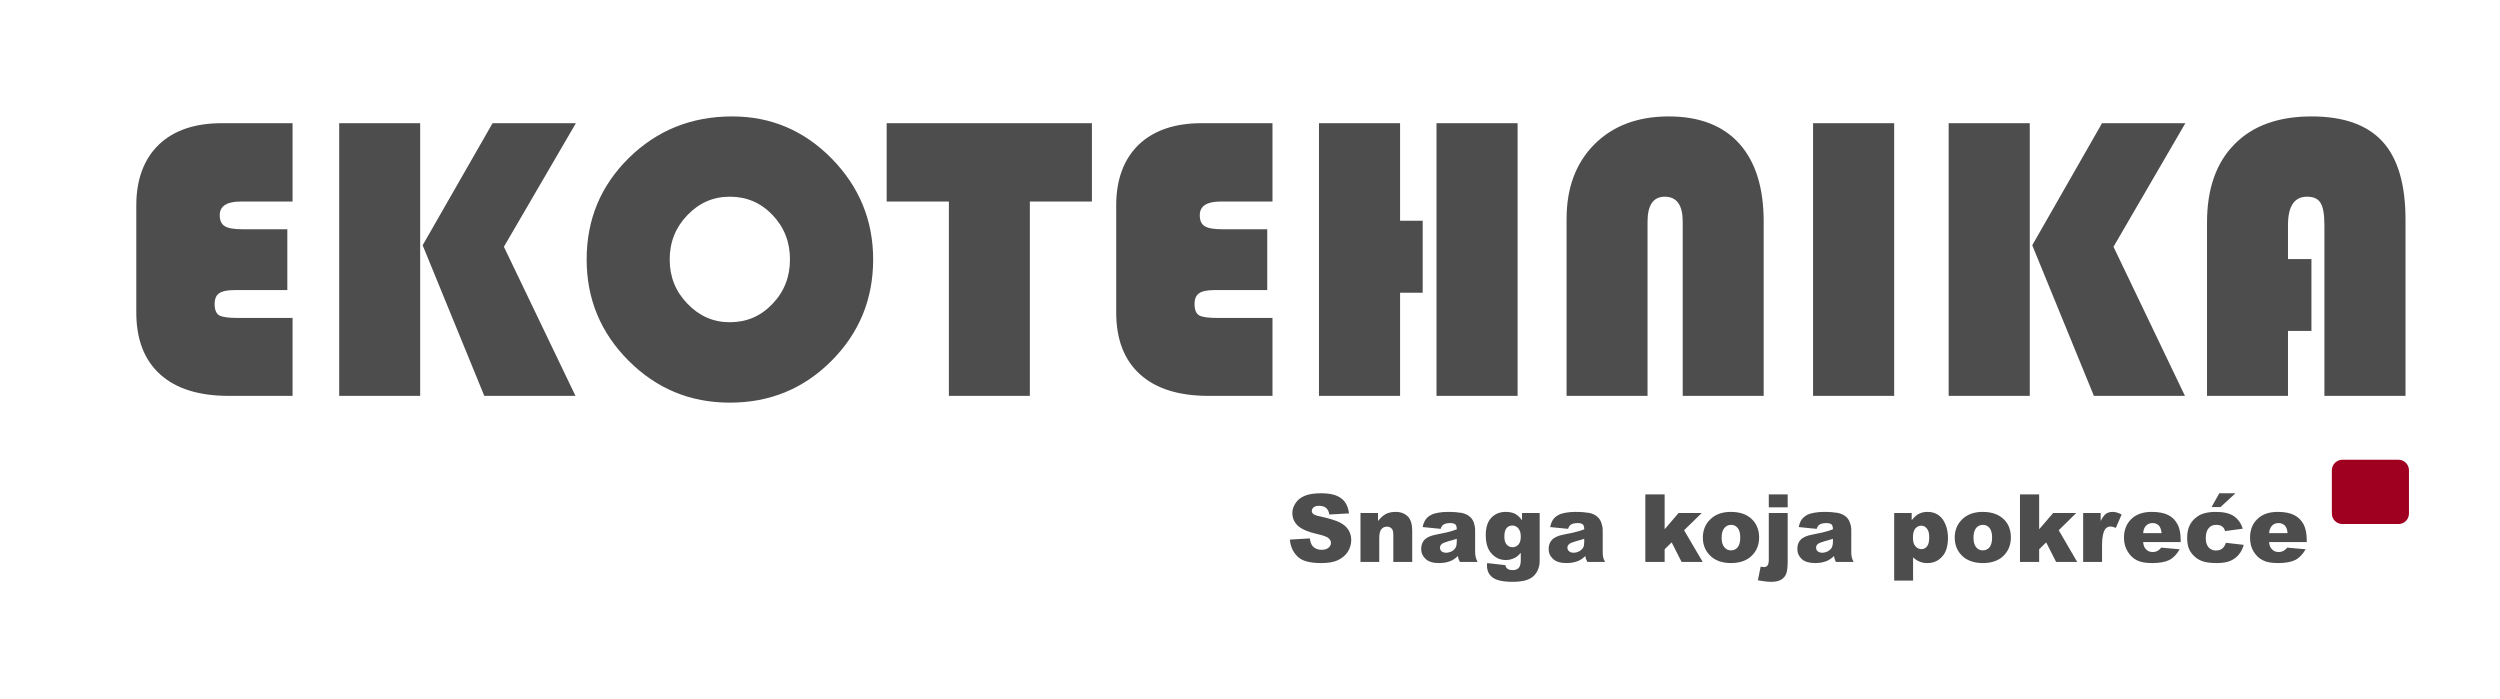
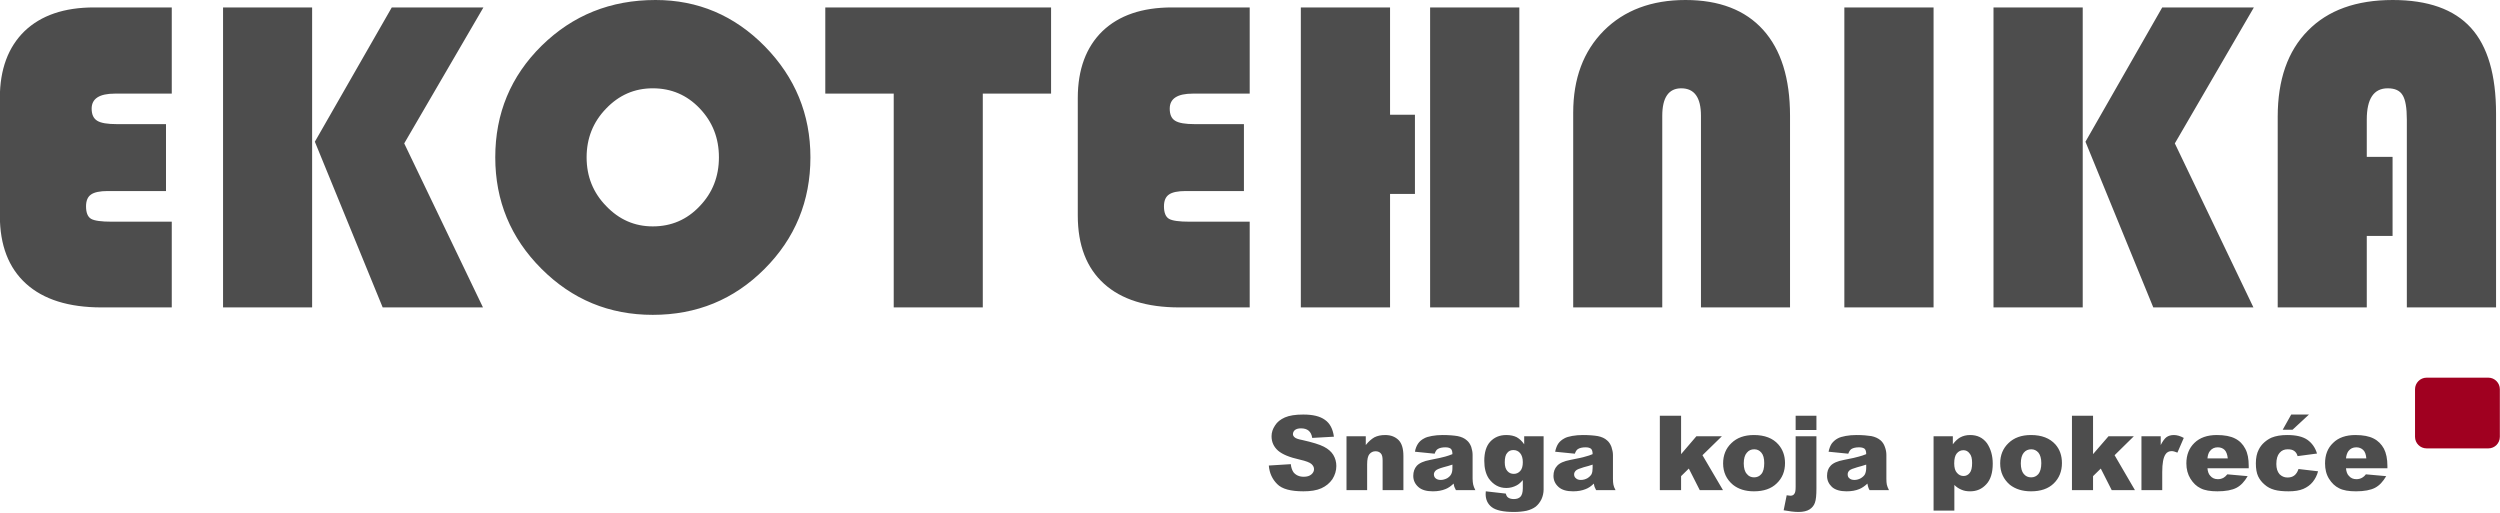
- <svg xmlns="http://www.w3.org/2000/svg" viewBox="52.07 106.68 181.24 50.62" role="img" aria-label="Ekotehnika, snaga koja pokreće">
+ <svg xmlns="http://www.w3.org/2000/svg" viewBox="61.96 115.12 164.76 33.75" role="img" aria-label="Ekotehnika, snaga koja pokreće">
  <path fill="#4d4d4d" d="M 145.58 145.80 L 147.03 145.71 C 147.05 145.94 147.12 146.12 147.21 146.25 C 147.37 146.44 147.59 146.54 147.88 146.54 C 148.10 146.54 148.26 146.49 148.38 146.39 C 148.50 146.29 148.56 146.17 148.56 146.04 C 148.56 145.91 148.50 145.80 148.39 145.70 C 148.28 145.60 148.02 145.50 147.62 145.41 C 146.95 145.26 146.48 145.07 146.19 144.82 C 145.91 144.57 145.76 144.26 145.76 143.87 C 145.76 143.62 145.84 143.38 145.99 143.16 C 146.13 142.93 146.35 142.76 146.64 142.63 C 146.94 142.50 147.34 142.44 147.85 142.44 C 148.48 142.44 148.95 142.55 149.28 142.79 C 149.61 143.02 149.80 143.39 149.87 143.90 L 148.44 143.98 C 148.41 143.76 148.32 143.60 148.20 143.50 C 148.08 143.40 147.91 143.35 147.70 143.35 C 147.52 143.35 147.39 143.39 147.30 143.46 C 147.21 143.54 147.17 143.63 147.17 143.74 C 147.17 143.81 147.21 143.88 147.28 143.94 C 147.35 144.01 147.52 144.07 147.79 144.12 C 148.45 144.27 148.92 144.41 149.21 144.56 C 149.5 144.71 149.70 144.89 149.83 145.10 C 149.96 145.32 150.03 145.56 150.03 145.83 C 150.03 146.14 149.94 146.43 149.77 146.70 C 149.59 146.96 149.35 147.16 149.04 147.30 C 148.73 147.44 148.33 147.50 147.86 147.50 C 147.03 147.50 146.45 147.35 146.13 147.02 C 145.81 146.70 145.62 146.30 145.58 145.80 M 150.70 143.87 L 151.97 143.87 L 151.97 144.45 C 152.16 144.21 152.35 144.05 152.54 143.94 C 152.74 143.84 152.97 143.79 153.25 143.79 C 153.63 143.79 153.92 143.91 154.14 144.13 C 154.35 144.35 154.45 144.70 154.45 145.17 L 154.45 147.42 L 153.08 147.42 L 153.08 145.47 C 153.08 145.25 153.05 145.09 152.96 145.00 C 152.88 144.91 152.76 144.86 152.62 144.86 C 152.45 144.86 152.32 144.92 152.21 145.05 C 152.11 145.17 152.06 145.39 152.06 145.72 L 152.06 147.42 L 150.70 147.42 Z M 156.51 145.02 L 155.21 144.89 C 155.25 144.66 155.33 144.48 155.42 144.35 C 155.51 144.22 155.64 144.10 155.82 144.01 C 155.94 143.94 156.11 143.89 156.33 143.85 C 156.55 143.81 156.78 143.79 157.04 143.79 C 157.45 143.79 157.78 143.82 158.02 143.86 C 158.27 143.91 158.48 144.00 158.64 144.15 C 158.76 144.25 158.85 144.39 158.92 144.57 C 158.98 144.76 159.01 144.93 159.01 145.10 L 159.01 146.67 C 159.01 146.83 159.03 146.96 159.05 147.06 C 159.07 147.16 159.12 147.28 159.19 147.42 L 157.91 147.42 C 157.86 147.33 157.83 147.26 157.81 147.21 C 157.79 147.16 157.78 147.09 157.76 146.99 C 157.58 147.16 157.41 147.28 157.23 147.35 C 156.99 147.45 156.71 147.50 156.39 147.50 C 155.97 147.50 155.65 147.41 155.43 147.21 C 155.21 147.01 155.10 146.77 155.10 146.48 C 155.10 146.21 155.18 145.99 155.33 145.82 C 155.5 145.64 155.78 145.51 156.21 145.43 C 156.72 145.33 157.05 145.26 157.21 145.21 C 157.35 145.17 157.51 145.12 157.68 145.05 C 157.68 144.89 157.65 144.77 157.58 144.70 C 157.51 144.64 157.39 144.60 157.22 144.60 C 157 144.60 156.83 144.64 156.72 144.71 C 156.63 144.76 156.56 144.87 156.51 145.02 M 157.68 145.74 C 157.50 145.80 157.30 145.86 157.10 145.91 C 156.82 145.99 156.65 146.06 156.58 146.13 C 156.50 146.21 156.46 146.29 156.46 146.38 C 156.46 146.49 156.50 146.58 156.57 146.64 C 156.65 146.71 156.76 146.75 156.91 146.75 C 157.05 146.75 157.19 146.71 157.33 146.64 C 157.46 146.56 157.55 146.47 157.60 146.37 C 157.66 146.26 157.68 146.12 157.68 145.96 Z M 162.41 143.87 L 163.69 143.87 L 163.69 147.23 L 163.69 147.38 C 163.69 147.60 163.64 147.82 163.55 148.02 C 163.45 148.22 163.33 148.38 163.17 148.51 C 163.01 148.63 162.81 148.72 162.57 148.78 C 162.33 148.83 162.05 148.86 161.74 148.86 C 161.03 148.86 160.54 148.75 160.27 148.54 C 160.00 148.33 159.87 148.04 159.87 147.68 C 159.87 147.64 159.87 147.58 159.88 147.50 L 161.20 147.65 C 161.23 147.78 161.28 147.86 161.35 147.91 C 161.45 147.98 161.58 148.01 161.73 148.01 C 161.92 148.01 162.07 147.96 162.17 147.85 C 162.26 147.75 162.32 147.57 162.32 147.30 L 162.32 146.76 C 162.18 146.92 162.05 147.04 161.91 147.11 C 161.70 147.22 161.48 147.28 161.23 147.28 C 160.76 147.28 160.38 147.07 160.08 146.66 C 159.88 146.36 159.78 145.97 159.78 145.49 C 159.78 144.94 159.91 144.51 160.17 144.23 C 160.44 143.94 160.79 143.79 161.23 143.79 C 161.50 143.79 161.73 143.84 161.91 143.93 C 162.09 144.03 162.26 144.18 162.41 144.40 Z M 161.13 145.59 C 161.13 145.85 161.19 146.04 161.30 146.16 C 161.41 146.29 161.55 146.35 161.73 146.35 C 161.90 146.35 162.04 146.28 162.15 146.16 C 162.27 146.03 162.32 145.83 162.32 145.58 C 162.32 145.32 162.26 145.12 162.14 144.98 C 162.03 144.85 161.88 144.78 161.70 144.78 C 161.53 144.78 161.39 144.84 161.29 144.97 C 161.18 145.09 161.13 145.30 161.13 145.59 M 165.75 145.02 L 164.45 144.89 C 164.5 144.66 164.57 144.48 164.66 144.35 C 164.75 144.22 164.89 144.10 165.06 144.01 C 165.18 143.94 165.35 143.89 165.57 143.85 C 165.79 143.81 166.03 143.79 166.28 143.79 C 166.69 143.79 167.02 143.82 167.26 143.86 C 167.51 143.91 167.72 144.00 167.88 144.15 C 168.00 144.25 168.09 144.39 168.16 144.57 C 168.22 144.76 168.26 144.93 168.26 145.10 L 168.26 146.67 C 168.26 146.83 168.27 146.96 168.29 147.06 C 168.31 147.16 168.35 147.28 168.43 147.42 L 167.15 147.42 C 167.10 147.33 167.07 147.26 167.05 147.21 C 167.03 147.16 167.02 147.09 167.00 146.99 C 166.83 147.16 166.65 147.28 166.47 147.35 C 166.23 147.45 165.95 147.50 165.63 147.50 C 165.21 147.50 164.89 147.41 164.67 147.21 C 164.45 147.01 164.34 146.77 164.34 146.48 C 164.34 146.21 164.42 145.99 164.58 145.82 C 164.74 145.64 165.03 145.51 165.45 145.43 C 165.96 145.33 166.30 145.26 166.44 145.21 C 166.60 145.17 166.76 145.12 166.92 145.05 C 166.92 144.89 166.89 144.77 166.82 144.70 C 166.75 144.64 166.63 144.60 166.46 144.60 C 166.24 144.60 166.07 144.64 165.96 144.71 C 165.87 144.76 165.80 144.87 165.75 145.02 M 166.92 145.74 C 166.74 145.80 166.55 145.86 166.34 145.91 C 166.07 145.99 165.89 146.06 165.82 146.13 C 165.74 146.21 165.70 146.29 165.70 146.38 C 165.70 146.49 165.74 146.58 165.82 146.64 C 165.89 146.71 166.00 146.75 166.14 146.75 C 166.30 146.75 166.44 146.71 166.57 146.64 C 166.70 146.56 166.79 146.47 166.85 146.37 C 166.90 146.26 166.92 146.12 166.92 145.96 Z M 171.35 142.52 L 172.75 142.52 L 172.75 145.05 L 173.76 143.87 L 175.44 143.87 L 174.16 145.12 L 175.51 147.42 L 173.98 147.42 L 173.26 146.00 L 172.75 146.50 L 172.75 147.42 L 171.35 147.42 Z M 175.52 145.66 C 175.52 145.12 175.70 144.67 176.07 144.32 C 176.43 143.97 176.92 143.79 177.55 143.79 C 178.26 143.79 178.80 144.00 179.16 144.41 C 179.45 144.74 179.60 145.15 179.60 145.64 C 179.60 146.18 179.42 146.63 179.05 146.98 C 178.69 147.33 178.19 147.50 177.55 147.50 C 176.98 147.50 176.52 147.35 176.17 147.07 C 175.74 146.71 175.52 146.24 175.52 145.66 M 176.88 145.66 C 176.88 145.97 176.95 146.21 177.08 146.35 C 177.20 146.51 177.37 146.58 177.56 146.58 C 177.75 146.58 177.92 146.51 178.04 146.36 C 178.17 146.21 178.23 145.97 178.23 145.64 C 178.23 145.33 178.17 145.10 178.04 144.95 C 177.91 144.80 177.76 144.73 177.57 144.73 C 177.37 144.73 177.21 144.80 177.08 144.96 C 176.95 145.11 176.88 145.34 176.88 145.66 M 180.30 142.52 L 181.67 142.52 L 181.67 143.46 L 180.30 143.46 Z M 180.30 143.87 L 181.67 143.87 L 181.67 147.32 C 181.67 147.75 181.64 148.06 181.57 148.25 C 181.51 148.43 181.39 148.58 181.22 148.69 C 181.05 148.80 180.80 148.86 180.49 148.86 C 180.22 148.86 179.90 148.82 179.51 148.75 L 179.71 147.76 C 179.82 147.78 179.90 147.79 179.95 147.79 C 180.07 147.79 180.16 147.75 180.21 147.67 C 180.28 147.59 180.30 147.43 180.30 147.20 Z M 183.77 145.02 L 182.47 144.89 C 182.52 144.66 182.59 144.48 182.68 144.35 C 182.78 144.22 182.91 144.10 183.08 144.01 C 183.21 143.94 183.38 143.89 183.60 143.85 C 183.82 143.81 184.05 143.79 184.31 143.79 C 184.71 143.79 185.04 143.82 185.29 143.86 C 185.53 143.91 185.74 144.00 185.91 144.15 C 186.02 144.25 186.12 144.39 186.18 144.57 C 186.25 144.76 186.28 144.93 186.28 145.10 L 186.28 146.67 C 186.28 146.83 186.29 146.96 186.31 147.06 C 186.33 147.16 186.38 147.28 186.45 147.42 L 185.17 147.42 C 185.12 147.33 185.09 147.26 185.08 147.21 C 185.06 147.16 185.05 147.09 185.03 146.99 C 184.85 147.16 184.67 147.28 184.5 147.35 C 184.26 147.45 183.98 147.50 183.66 147.50 C 183.24 147.50 182.91 147.41 182.69 147.21 C 182.48 147.01 182.37 146.77 182.37 146.48 C 182.37 146.21 182.44 145.99 182.60 145.82 C 182.76 145.64 183.05 145.51 183.48 145.43 C 183.99 145.33 184.32 145.26 184.47 145.21 C 184.62 145.17 184.78 145.12 184.95 145.05 C 184.95 144.89 184.92 144.77 184.85 144.70 C 184.78 144.64 184.66 144.60 184.48 144.60 C 184.26 144.60 184.09 144.64 183.98 144.71 C 183.90 144.76 183.82 144.87 183.77 145.02 M 184.95 145.74 C 184.76 145.80 184.57 145.86 184.37 145.91 C 184.09 145.99 183.91 146.06 183.84 146.13 C 183.76 146.21 183.73 146.29 183.73 146.38 C 183.73 146.49 183.76 146.58 183.84 146.64 C 183.91 146.71 184.03 146.75 184.17 146.75 C 184.32 146.75 184.46 146.71 184.59 146.64 C 184.72 146.56 184.82 146.47 184.87 146.37 C 184.92 146.26 184.95 146.12 184.95 145.96 Z M 189.39 148.77 L 189.39 143.87 L 190.66 143.87 L 190.66 144.40 C 190.83 144.17 191 144.03 191.14 143.95 C 191.34 143.84 191.56 143.79 191.80 143.79 C 192.28 143.79 192.64 143.97 192.91 144.33 C 193.16 144.70 193.29 145.15 193.29 145.68 C 193.29 146.27 193.15 146.73 192.87 147.03 C 192.58 147.35 192.23 147.50 191.80 147.50 C 191.58 147.50 191.40 147.47 191.22 147.39 C 191.05 147.32 190.90 147.22 190.76 147.08 L 190.76 148.77 Z M 190.75 145.66 C 190.75 145.94 190.81 146.15 190.93 146.28 C 191.05 146.42 191.19 146.49 191.37 146.49 C 191.53 146.49 191.67 146.42 191.77 146.29 C 191.88 146.16 191.93 145.94 191.93 145.63 C 191.93 145.34 191.88 145.13 191.76 145 C 191.66 144.86 191.52 144.79 191.36 144.79 C 191.18 144.79 191.04 144.86 190.92 145 C 190.81 145.13 190.75 145.35 190.75 145.66 M 193.78 145.66 C 193.78 145.12 193.96 144.67 194.33 144.32 C 194.69 143.97 195.18 143.79 195.81 143.79 C 196.52 143.79 197.05 144.00 197.42 144.41 C 197.71 144.74 197.85 145.15 197.85 145.64 C 197.85 146.18 197.67 146.63 197.31 146.98 C 196.95 147.33 196.45 147.50 195.81 147.50 C 195.24 147.50 194.78 147.35 194.42 147.07 C 194 146.71 193.78 146.24 193.78 145.66 M 195.14 145.66 C 195.14 145.97 195.21 146.21 195.33 146.35 C 195.46 146.51 195.62 146.58 195.82 146.58 C 196.01 146.58 196.17 146.51 196.30 146.36 C 196.42 146.21 196.49 145.97 196.49 145.64 C 196.49 145.33 196.42 145.10 196.30 144.95 C 196.17 144.80 196.01 144.73 195.83 144.73 C 195.63 144.73 195.46 144.80 195.33 144.96 C 195.21 145.11 195.14 145.34 195.14 145.66 M 198.51 142.52 L 199.90 142.52 L 199.90 145.05 L 200.92 143.87 L 202.59 143.87 L 201.32 145.12 L 202.66 147.42 L 201.13 147.42 L 200.41 146.00 L 199.90 146.50 L 199.90 147.42 L 198.51 147.42 Z M 203.09 143.87 L 204.36 143.87 L 204.36 144.45 C 204.49 144.20 204.61 144.03 204.74 143.93 C 204.87 143.84 205.03 143.79 205.23 143.79 C 205.42 143.79 205.64 143.85 205.88 143.98 L 205.46 144.95 C 205.30 144.88 205.17 144.85 205.08 144.85 C 204.91 144.85 204.76 144.92 204.67 145.07 C 204.53 145.28 204.46 145.66 204.46 146.23 L 204.46 147.42 L 203.09 147.42 Z M 210.16 145.98 L 207.44 145.98 C 207.46 146.20 207.52 146.37 207.62 146.47 C 207.75 146.63 207.92 146.70 208.13 146.70 C 208.26 146.70 208.39 146.67 208.51 146.60 C 208.58 146.56 208.66 146.49 208.75 146.38 L 210.09 146.50 C 209.88 146.86 209.64 147.12 209.35 147.27 C 209.06 147.42 208.64 147.50 208.10 147.50 C 207.63 147.50 207.26 147.44 206.99 147.30 C 206.72 147.17 206.5 146.96 206.32 146.67 C 206.14 146.38 206.05 146.04 206.05 145.66 C 206.05 145.10 206.23 144.65 206.58 144.31 C 206.94 143.96 207.43 143.79 208.06 143.79 C 208.57 143.79 208.97 143.87 209.26 144.02 C 209.56 144.17 209.78 144.40 209.93 144.69 C 210.09 144.98 210.16 145.36 210.16 145.83 Z M 208.78 145.33 C 208.75 145.07 208.68 144.88 208.57 144.77 C 208.46 144.66 208.30 144.60 208.12 144.60 C 207.90 144.60 207.73 144.68 207.60 144.85 C 207.51 144.96 207.46 145.12 207.44 145.33 Z M 213.44 146.03 L 214.73 146.18 C 214.66 146.45 214.54 146.68 214.38 146.88 C 214.22 147.08 214.01 147.23 213.76 147.34 C 213.50 147.45 213.18 147.50 212.79 147.50 C 212.42 147.50 212.10 147.47 211.85 147.40 C 211.60 147.33 211.39 147.22 211.21 147.06 C 211.02 146.90 210.88 146.72 210.78 146.51 C 210.68 146.30 210.63 146.01 210.63 145.66 C 210.63 145.30 210.69 145 210.82 144.75 C 210.91 144.57 211.03 144.41 211.19 144.27 C 211.35 144.13 211.51 144.03 211.67 143.96 C 211.94 143.85 212.28 143.79 212.69 143.79 C 213.28 143.79 213.71 143.89 214.02 144.10 C 214.32 144.31 214.54 144.61 214.66 145.01 L 213.38 145.18 C 213.34 145.03 213.27 144.92 213.16 144.84 C 213.05 144.76 212.91 144.73 212.73 144.73 C 212.51 144.73 212.33 144.80 212.19 144.97 C 212.05 145.13 211.98 145.37 211.98 145.70 C 211.98 145.99 212.05 146.21 212.19 146.37 C 212.33 146.51 212.50 146.59 212.71 146.59 C 212.89 146.59 213.04 146.55 213.16 146.46 C 213.28 146.37 213.38 146.22 213.44 146.03 M 212.96 142.44 L 214.13 142.44 L 213.05 143.44 L 212.40 143.44 Z M 219.30 145.98 L 216.57 145.98 C 216.59 146.20 216.65 146.37 216.75 146.47 C 216.88 146.63 217.05 146.70 217.26 146.70 C 217.39 146.70 217.52 146.67 217.64 146.60 C 217.71 146.56 217.80 146.49 217.88 146.38 L 219.22 146.50 C 219.01 146.86 218.77 147.12 218.48 147.27 C 218.19 147.42 217.77 147.50 217.23 147.50 C 216.76 147.50 216.39 147.44 216.12 147.30 C 215.85 147.17 215.63 146.96 215.45 146.67 C 215.27 146.38 215.19 146.04 215.19 145.66 C 215.19 145.10 215.36 144.65 215.72 144.31 C 216.07 143.96 216.57 143.79 217.19 143.79 C 217.70 143.79 218.10 143.87 218.39 144.02 C 218.69 144.17 218.91 144.40 219.07 144.69 C 219.22 144.98 219.30 145.36 219.30 145.83 Z M 217.91 145.33 C 217.89 145.07 217.82 144.88 217.70 144.77 C 217.58 144.66 217.43 144.60 217.25 144.60 C 217.03 144.60 216.86 144.68 216.73 144.85 C 216.65 144.96 216.59 145.12 216.57 145.33 Z M 217.91 145.33 " />
  <path fill="#a00020" d="M 225.96 140.01 L 221.88 140.01 C 221.46 140.01 221.12 140.36 221.12 140.77 L 221.12 143.91 C 221.12 144.33 221.46 144.67 221.88 144.67 L 225.96 144.67 C 226.37 144.67 226.71 144.33 226.71 143.91 L 226.71 140.77 C 226.71 140.36 226.37 140.01 225.96 140.01 " />
  <path fill="#4d4d4d" d="M 72.90 123.30 L 72.90 127.71 L 69.06 127.71 C 68.54 127.71 68.17 127.79 67.96 127.94 C 67.74 128.09 67.63 128.35 67.63 128.72 C 67.63 129.13 67.74 129.41 67.96 129.54 C 68.18 129.67 68.64 129.73 69.32 129.73 L 73.28 129.73 L 73.28 135.38 L 68.66 135.38 C 66.49 135.38 64.83 134.86 63.68 133.82 C 62.53 132.78 61.95 131.29 61.95 129.32 L 61.95 121.58 C 61.95 119.69 62.50 118.22 63.58 117.17 C 64.67 116.13 66.19 115.61 68.16 115.61 L 73.28 115.61 L 73.28 121.29 L 69.53 121.29 C 68.51 121.29 68.00 121.62 68.00 122.28 C 68.00 122.66 68.12 122.93 68.37 123.08 C 68.61 123.23 69.04 123.30 69.66 123.30 Z M 93.82 115.61 L 88.60 124.57 L 93.79 135.38 L 87.18 135.38 L 82.71 124.46 L 87.78 115.61 Z M 82.53 135.38 L 76.66 135.38 L 76.66 115.61 L 82.53 115.61 Z M 105.16 115.12 C 107.96 115.12 110.36 116.14 112.36 118.17 C 114.36 120.21 115.37 122.65 115.37 125.49 C 115.37 128.37 114.36 130.83 112.34 132.85 C 110.32 134.87 107.87 135.87 104.98 135.87 C 102.11 135.87 99.67 134.86 97.64 132.83 C 95.61 130.80 94.60 128.35 94.60 125.49 C 94.60 122.59 95.62 120.14 97.66 118.13 C 99.71 116.12 102.20 115.12 105.16 115.12 M 104.98 120.94 C 103.77 120.94 102.75 121.39 101.90 122.28 C 101.05 123.16 100.62 124.23 100.62 125.49 C 100.62 126.75 101.05 127.82 101.91 128.70 C 102.76 129.59 103.78 130.04 104.98 130.04 C 106.20 130.04 107.23 129.60 108.07 128.71 C 108.92 127.83 109.34 126.75 109.34 125.49 C 109.34 124.22 108.92 123.15 108.07 122.26 C 107.23 121.38 106.20 120.94 104.98 120.94 " />
  <path fill="#4d4d4d" d="M 126.73 121.29 L 126.73 135.38 L 120.86 135.38 L 120.86 121.29 L 116.35 121.29 L 116.35 115.61 L 131.23 115.61 L 131.23 121.29 Z M 143.94 123.30 L 143.94 127.71 L 140.10 127.71 C 139.58 127.71 139.21 127.79 139 127.94 C 138.78 128.09 138.67 128.35 138.67 128.72 C 138.67 129.13 138.78 129.41 139.00 129.54 C 139.22 129.67 139.67 129.73 140.36 129.73 L 144.32 129.73 L 144.32 135.38 L 139.69 135.38 C 137.53 135.38 135.87 134.86 134.72 133.82 C 133.57 132.78 132.99 131.29 132.99 129.32 L 132.99 121.58 C 132.99 119.69 133.54 118.22 134.62 117.17 C 135.71 116.13 137.23 115.61 139.20 115.61 L 144.32 115.61 L 144.32 121.29 L 140.57 121.29 C 139.55 121.29 139.05 121.62 139.05 122.28 C 139.05 122.66 139.16 122.93 139.41 123.08 C 139.65 123.23 140.08 123.30 140.69 123.30 Z M 155.21 122.68 L 155.21 127.90 L 153.57 127.90 L 153.57 135.38 L 147.69 135.38 L 147.69 115.61 L 153.57 115.61 L 153.57 122.68 Z M 162.09 135.38 L 156.21 135.38 L 156.21 115.61 L 162.09 115.61 Z M 165.64 135.38 L 165.64 122.55 C 165.64 120.30 166.31 118.50 167.66 117.14 C 169.00 115.80 170.80 115.12 173.04 115.12 C 175.27 115.12 176.98 115.78 178.16 117.09 C 179.34 118.40 179.93 120.29 179.93 122.75 L 179.93 135.38 L 174.06 135.38 L 174.06 122.75 C 174.06 121.55 173.63 120.94 172.76 120.94 C 171.93 120.94 171.51 121.55 171.51 122.75 L 171.51 135.38 Z M 189.39 135.38 L 183.51 135.38 L 183.51 115.61 L 189.39 115.61 Z M 210.50 115.61 L 205.29 124.57 L 210.47 135.38 L 203.87 135.38 L 199.40 124.46 L 204.46 115.61 Z M 199.22 135.38 L 193.34 135.38 L 193.34 115.61 L 199.22 115.61 Z M 219.64 125.46 L 219.64 130.67 L 217.94 130.67 L 217.94 135.38 L 212.07 135.38 L 212.07 122.81 C 212.07 120.38 212.73 118.48 214.06 117.14 C 215.38 115.79 217.25 115.12 219.65 115.12 C 221.97 115.12 223.69 115.73 224.80 116.95 C 225.91 118.17 226.46 120.06 226.46 122.61 L 226.46 135.38 L 220.58 135.38 L 220.58 123.00 C 220.58 122.23 220.49 121.69 220.30 121.39 C 220.12 121.09 219.80 120.94 219.32 120.94 C 218.40 120.94 217.94 121.63 217.94 123.00 L 217.94 125.46 Z M 219.64 125.46 " />
</svg>
